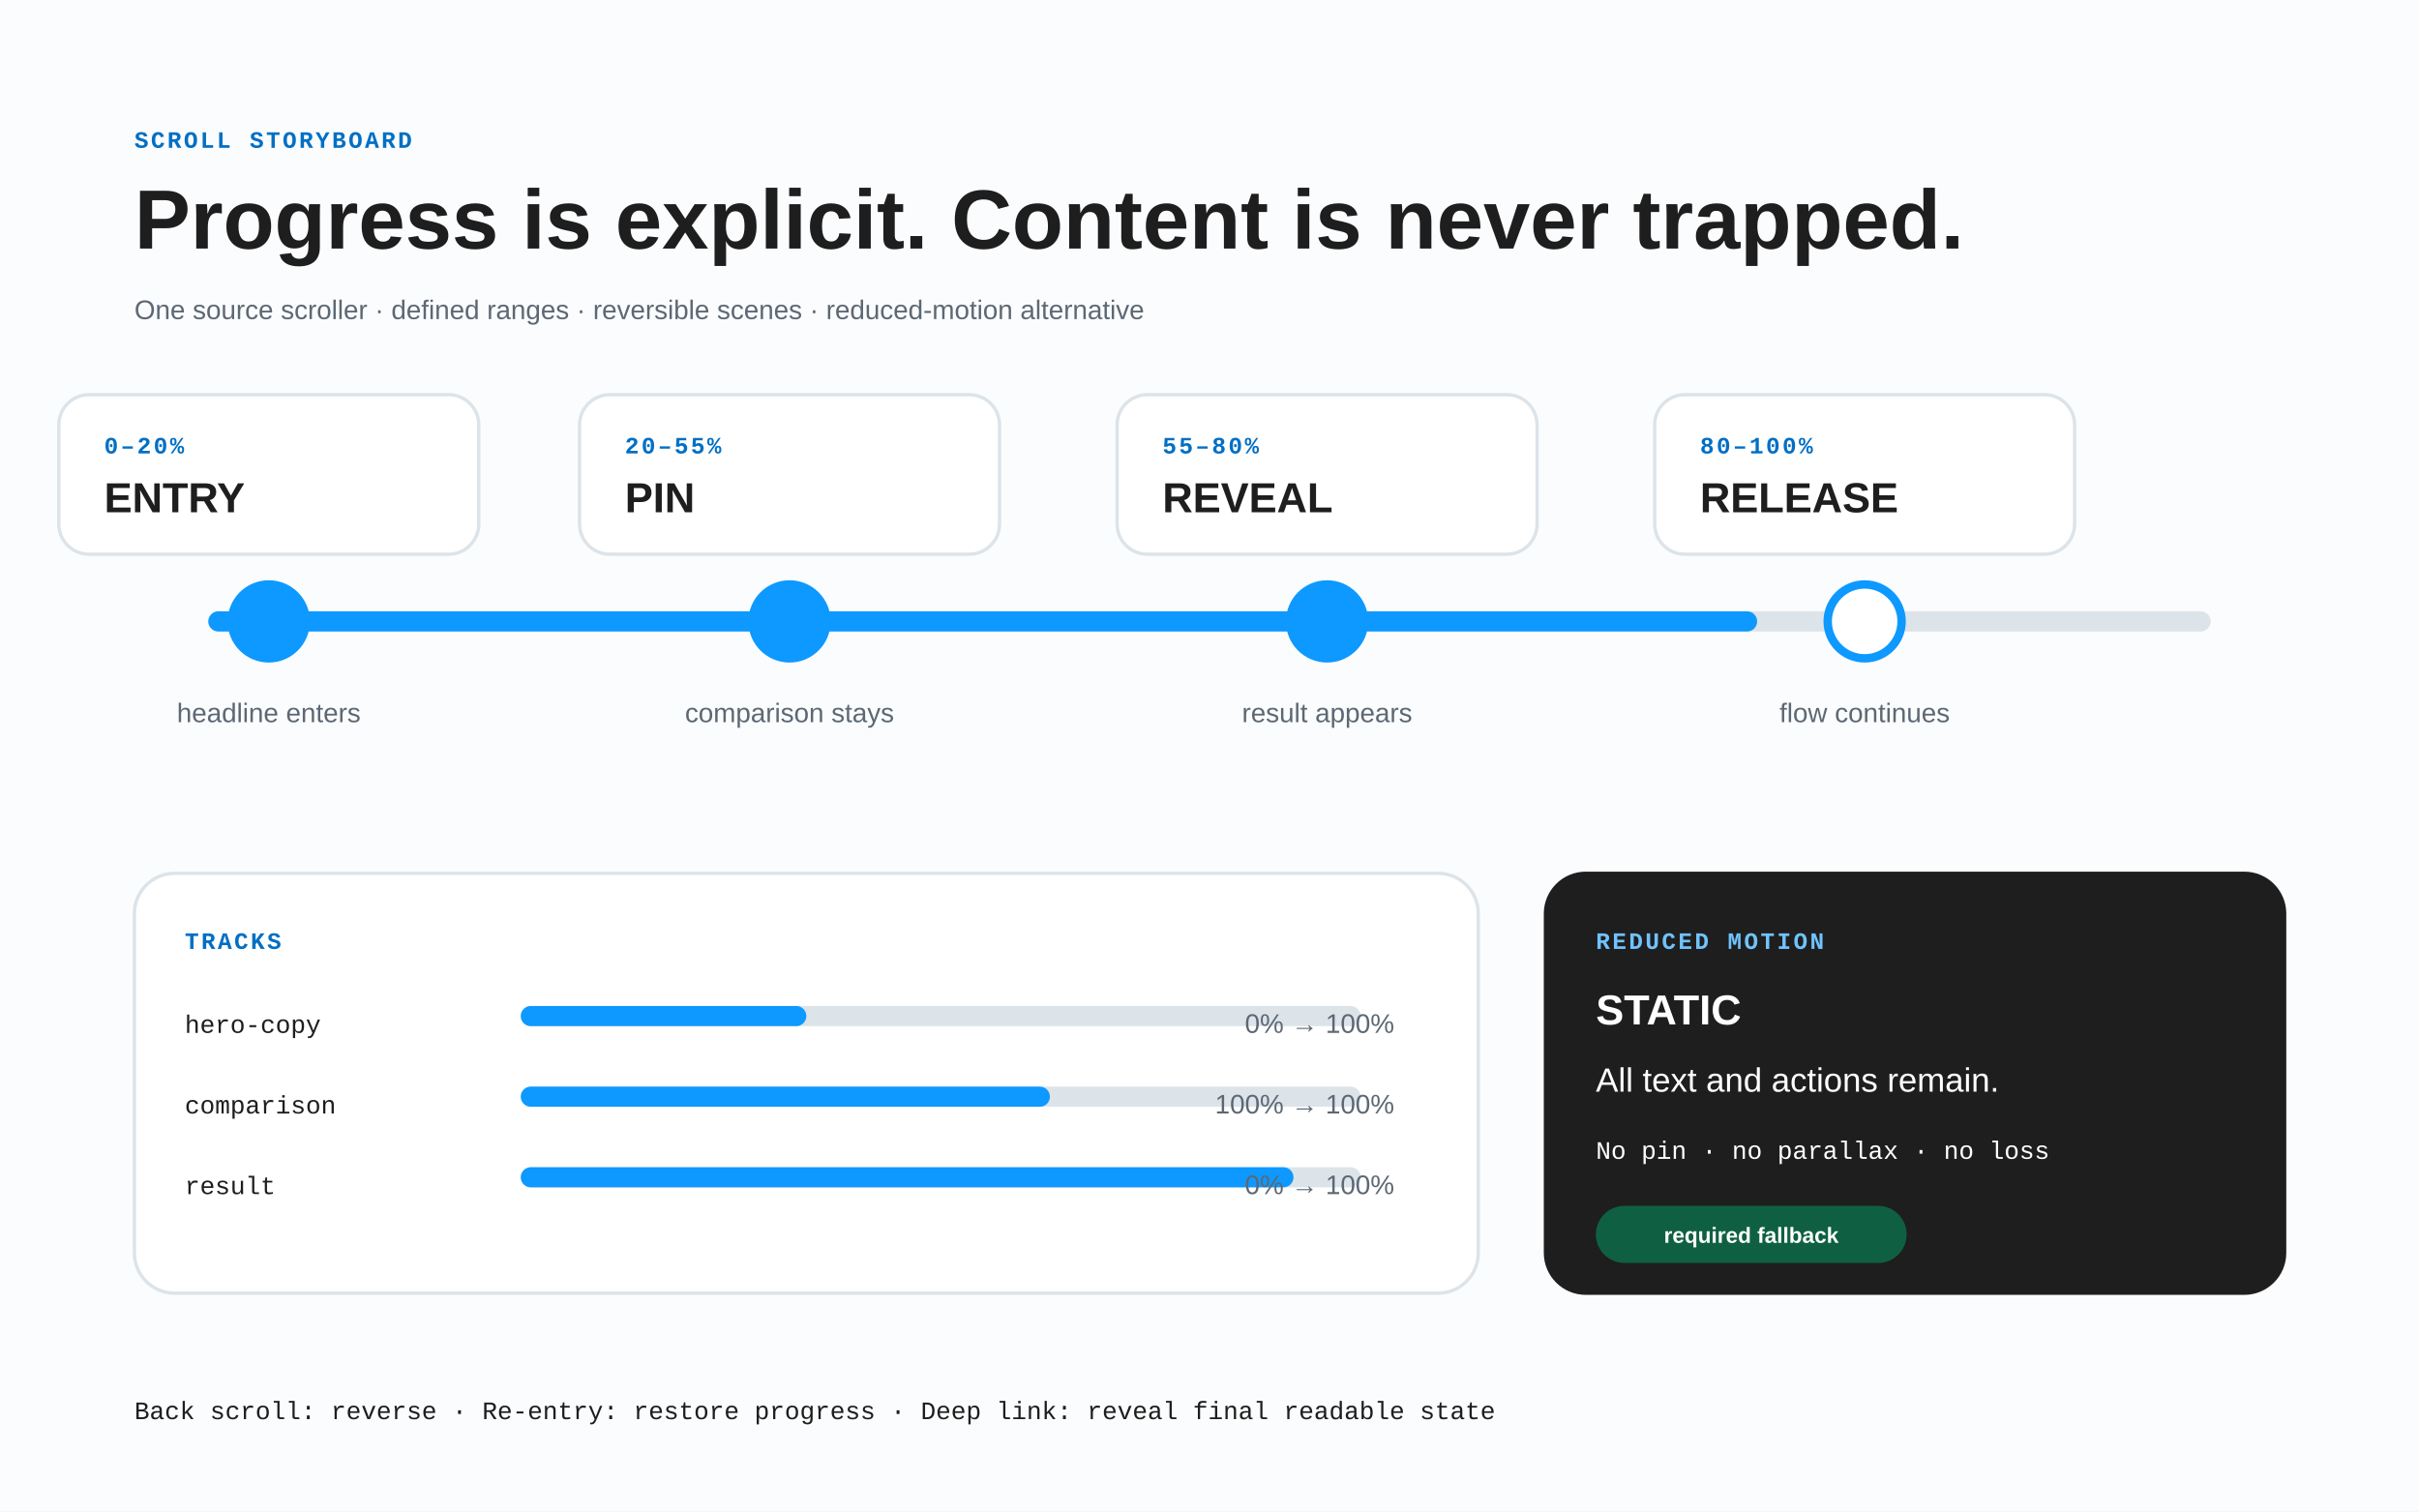
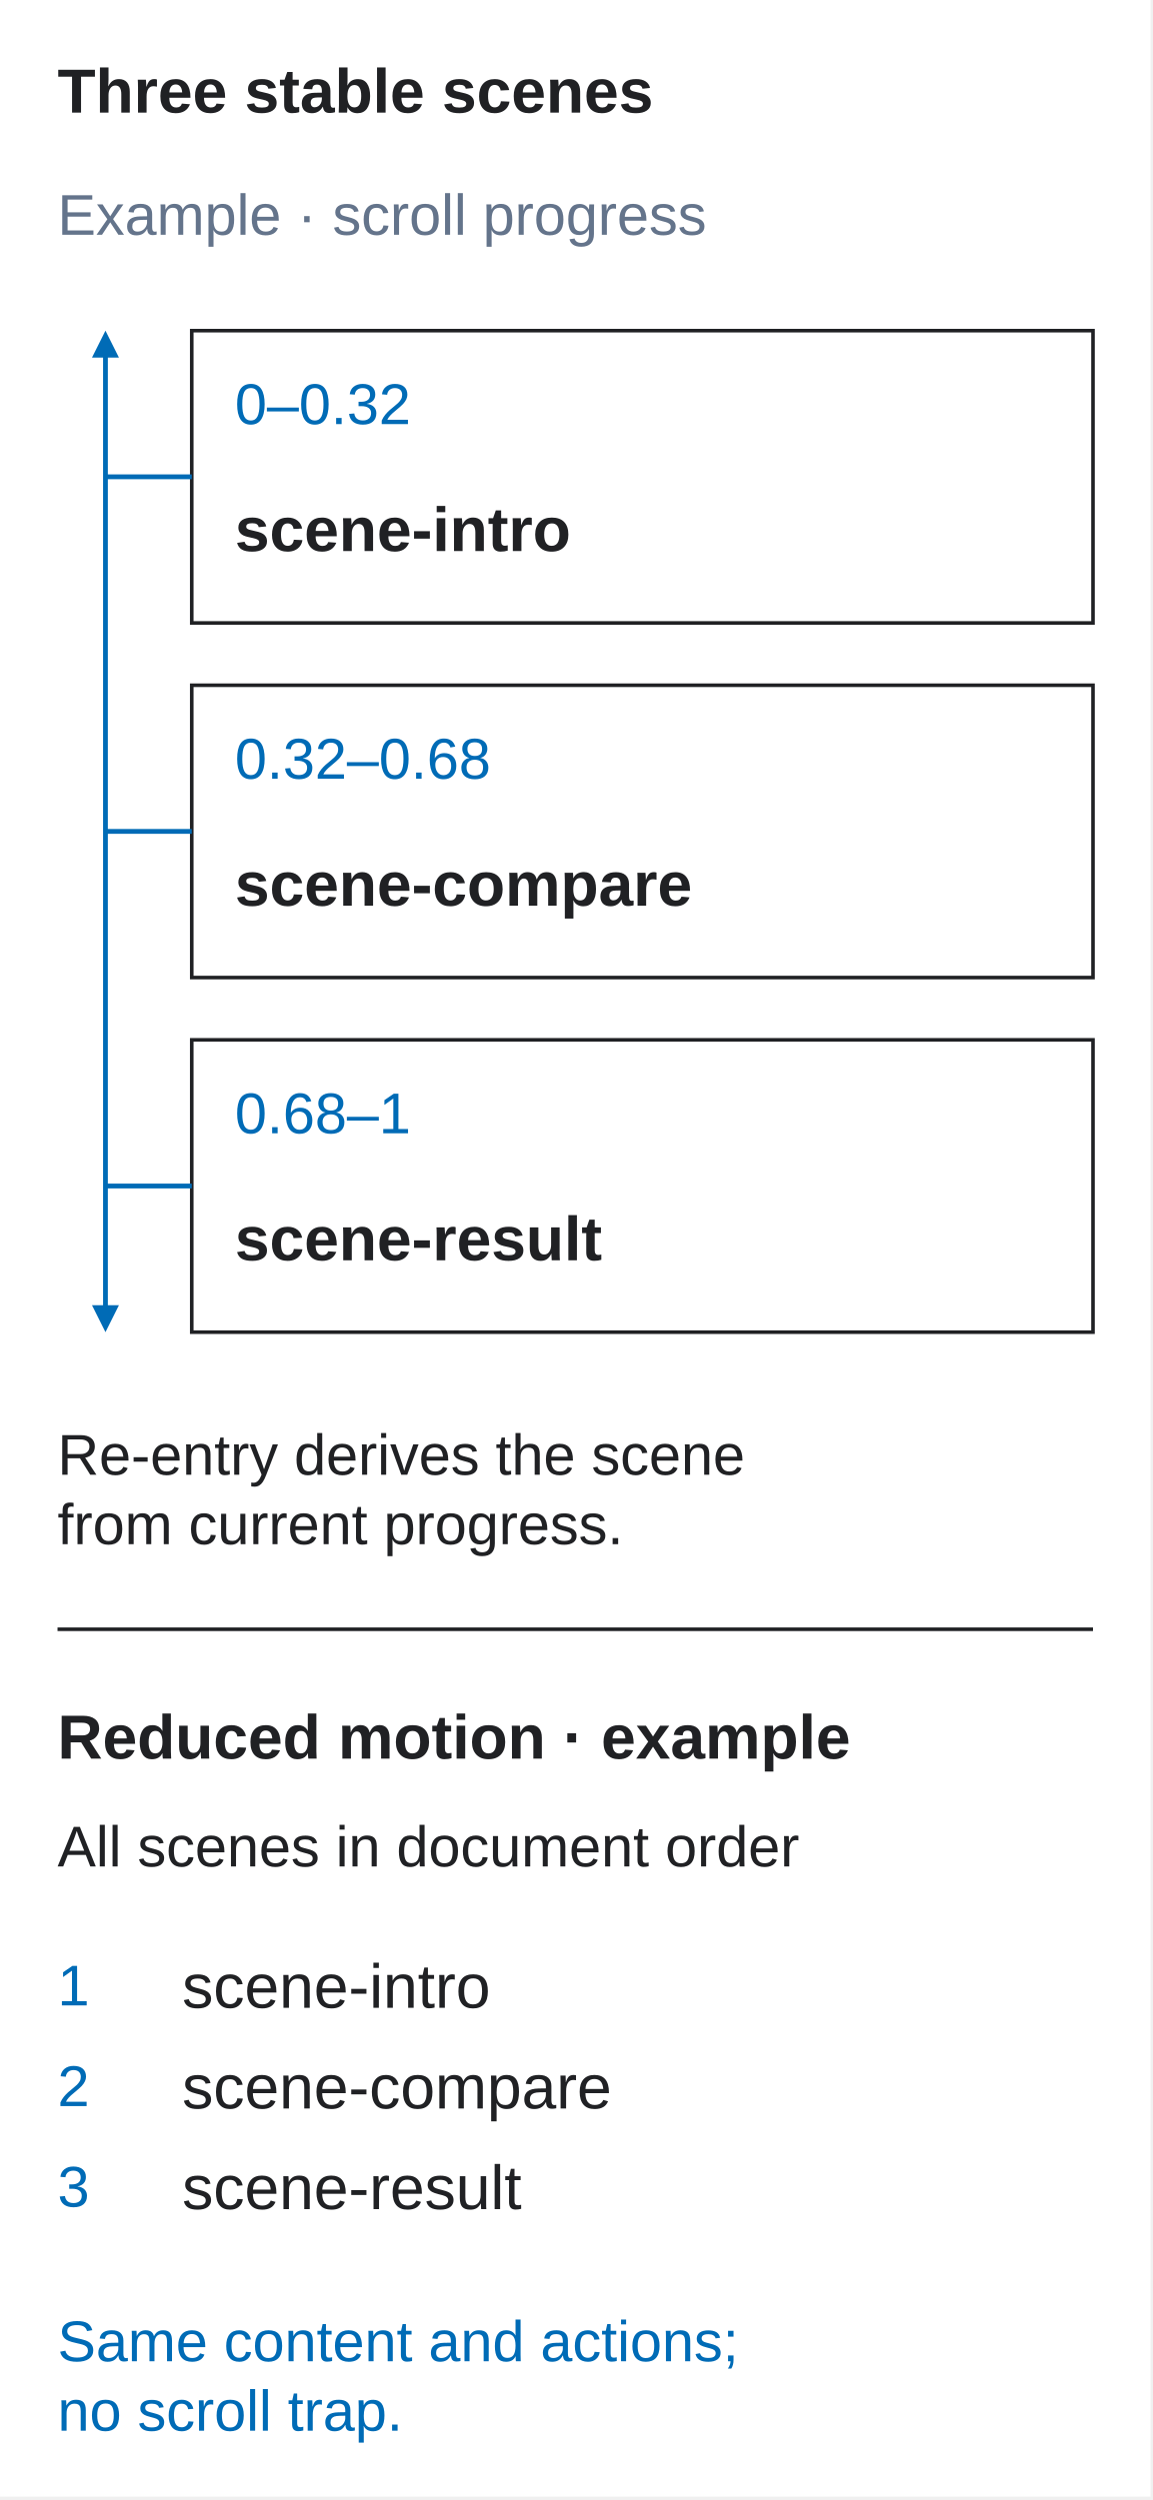
- <svg xmlns="http://www.w3.org/2000/svg" viewBox="0 0 1440 900" role="img" aria-labelledby="title desc">
-   <style>text{font-family:Arial}
-     .display{font-family:Arial;font-size:50px;font-weight:700;fill:#1E1E1E}.h{font-family:Arial;font-size:25px;font-weight:700;fill:#1E1E1E}.b{font-family:Arial;font-size:20px;font-weight:500;fill:#1E1E1E}.s{font-family:Arial;font-size:16px;font-weight:500;fill:#5C6874}.mono{font-family:Courier New;font-size:15px;font-weight:500;fill:#1E1E1E}.label{font-family:Courier New;font-size:14px;font-weight:700;letter-spacing:1.4px;fill:#006FC4}.label-on-dark{font-family:Courier New;font-size:14px;font-weight:700;letter-spacing:1.4px;fill:#70C3FF}.white{fill:#FFFFFF}.whiteh{font-family:Arial;font-size:25px;font-weight:700;fill:#FFFFFF}.whiteb{font-family:Arial;font-size:20px;font-weight:500;fill:#FFFFFF}.whitemono{font-family:Courier New;font-size:15px;font-weight:500;fill:#FFFFFF}.line{stroke:#DCE4E9;stroke-width:2;fill:none}.blue-line{stroke:#0D99FF;stroke-width:4;fill:none;stroke-linecap:round;stroke-linejoin:round}
-   </style>
-   <rect width="100%" height="100%" fill="#FBFCFD" />
-   <text x="80" y="88" class="label" text-anchor="start">SCROLL STORYBOARD</text>
-   <text x="80" y="148" class="display" text-anchor="start">Progress is explicit. Content is never trapped.</text>
-   <text x="80" y="190" class="s" text-anchor="start">One source scroller · defined ranges · reversible scenes · reduced-motion alternative</text>
-   <path d="M130 370H1310" stroke="#DCE4E9" stroke-width="12" stroke-linecap="round" />
-   <path d="M130 370H1040" stroke="#0D99FF" stroke-width="12" stroke-linecap="round" />
-   <circle cx="160" cy="370" r="22" fill="#0D99FF" stroke="#0D99FF" stroke-width="5" />
-   <rect x="35" y="235" width="250" height="95" rx="18" fill="#FFFFFF" stroke="#DCE4E9" stroke-width="2" />
-   <text x="62" y="270" class="label" text-anchor="start">0–20%</text>
-   <text x="62" y="305" class="h" text-anchor="start">ENTRY</text>
-   <text x="160" y="430" class="s" text-anchor="middle">headline enters</text>
-   <circle cx="470" cy="370" r="22" fill="#0D99FF" stroke="#0D99FF" stroke-width="5" />
-   <rect x="345" y="235" width="250" height="95" rx="18" fill="#FFFFFF" stroke="#DCE4E9" stroke-width="2" />
-   <text x="372" y="270" class="label" text-anchor="start">20–55%</text>
-   <text x="372" y="305" class="h" text-anchor="start">PIN</text>
-   <text x="470" y="430" class="s" text-anchor="middle">comparison stays</text>
-   <circle cx="790" cy="370" r="22" fill="#0D99FF" stroke="#0D99FF" stroke-width="5" />
-   <rect x="665" y="235" width="250" height="95" rx="18" fill="#FFFFFF" stroke="#DCE4E9" stroke-width="2" />
-   <text x="692" y="270" class="label" text-anchor="start">55–80%</text>
-   <text x="692" y="305" class="h" text-anchor="start">REVEAL</text>
-   <text x="790" y="430" class="s" text-anchor="middle">result appears</text>
-   <circle cx="1110" cy="370" r="22" fill="#FFFFFF" stroke="#0D99FF" stroke-width="5" />
-   <rect x="985" y="235" width="250" height="95" rx="18" fill="#FFFFFF" stroke="#DCE4E9" stroke-width="2" />
-   <text x="1012" y="270" class="label" text-anchor="start">80–100%</text>
-   <text x="1012" y="305" class="h" text-anchor="start">RELEASE</text>
-   <text x="1110" y="430" class="s" text-anchor="middle">flow continues</text>
-   <rect x="80" y="520" width="800" height="250" rx="24" fill="#FFFFFF" stroke="#DCE4E9" stroke-width="2" />
-   <text x="110" y="565" class="label" text-anchor="start">TRACKS</text>
-   <text x="110" y="615" class="mono" text-anchor="start">hero-copy</text>
-   <rect x="310" y="599" width="500" height="12" rx="6" fill="#DCE4E9" />
-   <rect x="310" y="599" width="170" height="12" rx="6" fill="#0D99FF" />
-   <text x="830" y="615" class="s" text-anchor="end">0% → 100%</text>
-   <text x="110" y="663" class="mono" text-anchor="start">comparison</text>
-   <rect x="310" y="647" width="500" height="12" rx="6" fill="#DCE4E9" />
-   <rect x="310" y="647" width="315" height="12" rx="6" fill="#0D99FF" />
-   <text x="830" y="663" class="s" text-anchor="end">100% → 100%</text>
-   <text x="110" y="711" class="mono" text-anchor="start">result</text>
-   <rect x="310" y="695" width="500" height="12" rx="6" fill="#DCE4E9" />
-   <rect x="310" y="695" width="460" height="12" rx="6" fill="#0D99FF" />
-   <text x="830" y="711" class="s" text-anchor="end">0% → 100%</text>
-   <rect x="920" y="520" width="440" height="250" rx="24" fill="#1E1E1E" stroke="#1E1E1E" stroke-width="2" />
-   <text x="950" y="565" class="label-on-dark" text-anchor="start">REDUCED MOTION</text>
-   <text x="950" y="610" class="whiteh" text-anchor="start">STATIC</text>
-   <text x="950" y="650" class="whiteb" text-anchor="start">All text and actions remain.</text>
-   <text x="950" y="690" class="whitemono" text-anchor="start">No pin · no parallax · no loss</text>
-   <rect x="950" y="718" width="185" height="34" rx="17" fill="#0F6043" />
-   <text x="1042.5" y="740" text-anchor="middle" style="font-family:Arial;font-size:13px;font-weight:700;fill:#FFFFFF">required fallback</text>
-   <text x="80" y="845" class="mono" text-anchor="start">Back scroll: reverse · Re-entry: restore progress · Deep link: reveal final readable state</text>
+ <svg xmlns="http://www.w3.org/2000/svg" style="background: transparent; background-color: transparent; color-scheme: light dark;" version="1.1" width="481px" height="1043px" viewBox="0 0 481 1043" content="&lt;mxfile host=&quot;Electron&quot;&gt;&#10;  &lt;diagram name=&quot;motion-scroll-storyboard-en&quot; id=&quot;0&quot;&gt;&#10;    &lt;mxGraphModel grid=&quot;0&quot; gridSize=&quot;10&quot; guides=&quot;1&quot; tooltips=&quot;1&quot; connect=&quot;1&quot; arrows=&quot;1&quot; fold=&quot;0&quot; page=&quot;0&quot; pageScale=&quot;1&quot; pageWidth=&quot;480&quot; pageHeight=&quot;1042&quot; math=&quot;0&quot; shadow=&quot;0&quot;&gt;&#10;      &lt;root&gt;&#10;        &lt;mxCell id=&quot;0&quot; /&gt;&#10;        &lt;mxCell id=&quot;1&quot; parent=&quot;0&quot; /&gt;&#10;        &lt;mxCell id=&quot;2&quot; parent=&quot;1&quot; style=&quot;rounded=0;arcSize=5;fillColor=#FFFFFF;strokeColor=none;strokeWidth=1.5;dashed=0;&quot; value=&quot;&quot; vertex=&quot;1&quot;&gt;&#10;          &lt;mxGeometry height=&quot;1042&quot; width=&quot;480&quot; as=&quot;geometry&quot; /&gt;&#10;        &lt;/mxCell&gt;&#10;        &lt;mxCell id=&quot;3&quot; parent=&quot;1&quot; style=&quot;shape=text;whiteSpace=nowrap;html=0;fillColor=none;strokeColor=none;fontFamily=Arial;fontSize=26;fontColor=#202124;fontStyle=1;align=left;verticalAlign=middle;spacing=0;overflow=visible;&quot; value=&quot;Three stable scenes&quot; vertex=&quot;1&quot;&gt;&#10;          &lt;mxGeometry height=&quot;38&quot; width=&quot;432&quot; x=&quot;24&quot; y=&quot;16&quot; as=&quot;geometry&quot; /&gt;&#10;        &lt;/mxCell&gt;&#10;        &lt;mxCell id=&quot;4&quot; parent=&quot;1&quot; style=&quot;shape=text;whiteSpace=nowrap;html=0;fillColor=none;strokeColor=none;fontFamily=Arial;fontSize=24;fontColor=#64748B;fontStyle=0;align=left;verticalAlign=middle;spacing=0;overflow=visible;&quot; value=&quot;Example · scroll progress&quot; vertex=&quot;1&quot;&gt;&#10;          &lt;mxGeometry height=&quot;34&quot; width=&quot;432&quot; x=&quot;24&quot; y=&quot;70&quot; as=&quot;geometry&quot; /&gt;&#10;        &lt;/mxCell&gt;&#10;        &lt;mxCell id=&quot;5&quot; edge=&quot;1&quot; parent=&quot;1&quot; style=&quot;endArrow=block;startArrow=block;strokeColor=#006BB6;strokeWidth=2;dashed=0;rounded=0;&quot; value=&quot;&quot;&gt;&#10;          &lt;mxGeometry relative=&quot;1&quot; as=&quot;geometry&quot;&gt;&#10;            &lt;mxPoint x=&quot;44&quot; y=&quot;138&quot; as=&quot;sourcePoint&quot; /&gt;&#10;            &lt;mxPoint x=&quot;44&quot; y=&quot;556&quot; as=&quot;targetPoint&quot; /&gt;&#10;          &lt;/mxGeometry&gt;&#10;        &lt;/mxCell&gt;&#10;        &lt;mxCell id=&quot;6&quot; parent=&quot;1&quot; style=&quot;rounded=0;arcSize=5;fillColor=#FFFFFF;strokeColor=#202124;strokeWidth=1.5;dashed=0;&quot; value=&quot;&quot; vertex=&quot;1&quot;&gt;&#10;          &lt;mxGeometry height=&quot;122&quot; width=&quot;376&quot; x=&quot;80&quot; y=&quot;138&quot; as=&quot;geometry&quot; /&gt;&#10;        &lt;/mxCell&gt;&#10;        &lt;mxCell id=&quot;7&quot; parent=&quot;6&quot; style=&quot;shape=text;whiteSpace=nowrap;html=0;fillColor=none;strokeColor=none;fontFamily=Arial;fontSize=24;fontColor=#006BB6;fontStyle=0;align=left;verticalAlign=middle;spacing=0;overflow=visible;&quot; value=&quot;0–0.32&quot; vertex=&quot;1&quot;&gt;&#10;          &lt;mxGeometry height=&quot;32&quot; width=&quot;340&quot; x=&quot;18&quot; y=&quot;12&quot; as=&quot;geometry&quot; /&gt;&#10;        &lt;/mxCell&gt;&#10;        &lt;mxCell id=&quot;8&quot; parent=&quot;6&quot; style=&quot;shape=text;whiteSpace=nowrap;html=0;fillColor=none;strokeColor=none;fontFamily=Arial;fontSize=26;fontColor=#202124;fontStyle=1;align=left;verticalAlign=middle;spacing=0;overflow=visible;&quot; value=&quot;scene-intro&quot; vertex=&quot;1&quot;&gt;&#10;          &lt;mxGeometry height=&quot;36&quot; width=&quot;340&quot; x=&quot;18&quot; y=&quot;62&quot; as=&quot;geometry&quot; /&gt;&#10;        &lt;/mxCell&gt;&#10;        &lt;mxCell id=&quot;9&quot; edge=&quot;1&quot; parent=&quot;1&quot; style=&quot;endArrow=none;startArrow=none;strokeColor=#006BB6;strokeWidth=2;dashed=0;rounded=0;&quot; value=&quot;&quot;&gt;&#10;          &lt;mxGeometry relative=&quot;1&quot; as=&quot;geometry&quot;&gt;&#10;            &lt;mxPoint x=&quot;44&quot; y=&quot;199&quot; as=&quot;sourcePoint&quot; /&gt;&#10;            &lt;mxPoint x=&quot;80&quot; y=&quot;199&quot; as=&quot;targetPoint&quot; /&gt;&#10;          &lt;/mxGeometry&gt;&#10;        &lt;/mxCell&gt;&#10;        &lt;mxCell id=&quot;10&quot; parent=&quot;1&quot; style=&quot;rounded=0;arcSize=5;fillColor=#FFFFFF;strokeColor=#202124;strokeWidth=1.5;dashed=0;&quot; value=&quot;&quot; vertex=&quot;1&quot;&gt;&#10;          &lt;mxGeometry height=&quot;122&quot; width=&quot;376&quot; x=&quot;80&quot; y=&quot;286&quot; as=&quot;geometry&quot; /&gt;&#10;        &lt;/mxCell&gt;&#10;        &lt;mxCell id=&quot;11&quot; parent=&quot;10&quot; style=&quot;shape=text;whiteSpace=nowrap;html=0;fillColor=none;strokeColor=none;fontFamily=Arial;fontSize=24;fontColor=#006BB6;fontStyle=0;align=left;verticalAlign=middle;spacing=0;overflow=visible;&quot; value=&quot;0.32–0.68&quot; vertex=&quot;1&quot;&gt;&#10;          &lt;mxGeometry height=&quot;32&quot; width=&quot;340&quot; x=&quot;18&quot; y=&quot;12&quot; as=&quot;geometry&quot; /&gt;&#10;        &lt;/mxCell&gt;&#10;        &lt;mxCell id=&quot;12&quot; parent=&quot;10&quot; style=&quot;shape=text;whiteSpace=nowrap;html=0;fillColor=none;strokeColor=none;fontFamily=Arial;fontSize=26;fontColor=#202124;fontStyle=1;align=left;verticalAlign=middle;spacing=0;overflow=visible;&quot; value=&quot;scene-compare&quot; vertex=&quot;1&quot;&gt;&#10;          &lt;mxGeometry height=&quot;36&quot; width=&quot;340&quot; x=&quot;18&quot; y=&quot;62&quot; as=&quot;geometry&quot; /&gt;&#10;        &lt;/mxCell&gt;&#10;        &lt;mxCell id=&quot;13&quot; edge=&quot;1&quot; parent=&quot;1&quot; style=&quot;endArrow=none;startArrow=none;strokeColor=#006BB6;strokeWidth=2;dashed=0;rounded=0;&quot; value=&quot;&quot;&gt;&#10;          &lt;mxGeometry relative=&quot;1&quot; as=&quot;geometry&quot;&gt;&#10;            &lt;mxPoint x=&quot;44&quot; y=&quot;347&quot; as=&quot;sourcePoint&quot; /&gt;&#10;            &lt;mxPoint x=&quot;80&quot; y=&quot;347&quot; as=&quot;targetPoint&quot; /&gt;&#10;          &lt;/mxGeometry&gt;&#10;        &lt;/mxCell&gt;&#10;        &lt;mxCell id=&quot;14&quot; parent=&quot;1&quot; style=&quot;rounded=0;arcSize=5;fillColor=#FFFFFF;strokeColor=#202124;strokeWidth=1.5;dashed=0;&quot; value=&quot;&quot; vertex=&quot;1&quot;&gt;&#10;          &lt;mxGeometry height=&quot;122&quot; width=&quot;376&quot; x=&quot;80&quot; y=&quot;434&quot; as=&quot;geometry&quot; /&gt;&#10;        &lt;/mxCell&gt;&#10;        &lt;mxCell id=&quot;15&quot; parent=&quot;14&quot; style=&quot;shape=text;whiteSpace=nowrap;html=0;fillColor=none;strokeColor=none;fontFamily=Arial;fontSize=24;fontColor=#006BB6;fontStyle=0;align=left;verticalAlign=middle;spacing=0;overflow=visible;&quot; value=&quot;0.68–1&quot; vertex=&quot;1&quot;&gt;&#10;          &lt;mxGeometry height=&quot;32&quot; width=&quot;340&quot; x=&quot;18&quot; y=&quot;12&quot; as=&quot;geometry&quot; /&gt;&#10;        &lt;/mxCell&gt;&#10;        &lt;mxCell id=&quot;16&quot; parent=&quot;14&quot; style=&quot;shape=text;whiteSpace=nowrap;html=0;fillColor=none;strokeColor=none;fontFamily=Arial;fontSize=26;fontColor=#202124;fontStyle=1;align=left;verticalAlign=middle;spacing=0;overflow=visible;&quot; value=&quot;scene-result&quot; vertex=&quot;1&quot;&gt;&#10;          &lt;mxGeometry height=&quot;36&quot; width=&quot;340&quot; x=&quot;18&quot; y=&quot;62&quot; as=&quot;geometry&quot; /&gt;&#10;        &lt;/mxCell&gt;&#10;        &lt;mxCell id=&quot;17&quot; edge=&quot;1&quot; parent=&quot;1&quot; style=&quot;endArrow=none;startArrow=none;strokeColor=#006BB6;strokeWidth=2;dashed=0;rounded=0;&quot; value=&quot;&quot;&gt;&#10;          &lt;mxGeometry relative=&quot;1&quot; as=&quot;geometry&quot;&gt;&#10;            &lt;mxPoint x=&quot;44&quot; y=&quot;495&quot; as=&quot;sourcePoint&quot; /&gt;&#10;            &lt;mxPoint x=&quot;80&quot; y=&quot;495&quot; as=&quot;targetPoint&quot; /&gt;&#10;          &lt;/mxGeometry&gt;&#10;        &lt;/mxCell&gt;&#10;        &lt;mxCell id=&quot;18&quot; parent=&quot;1&quot; style=&quot;shape=text;whiteSpace=nowrap;html=0;fillColor=none;strokeColor=none;fontFamily=Arial;fontSize=24;fontColor=#202124;fontStyle=0;align=left;verticalAlign=middle;spacing=0;overflow=visible;&quot; value=&quot;Re-entry derives the scene&amp;#xa;from current progress.&quot; vertex=&quot;1&quot;&gt;&#10;          &lt;mxGeometry height=&quot;70&quot; width=&quot;432&quot; x=&quot;24&quot; y=&quot;584&quot; as=&quot;geometry&quot; /&gt;&#10;        &lt;/mxCell&gt;&#10;        &lt;mxCell id=&quot;19&quot; edge=&quot;1&quot; parent=&quot;1&quot; style=&quot;endArrow=none;startArrow=none;strokeColor=#202124;strokeWidth=1.5;dashed=0;rounded=0;&quot; value=&quot;&quot;&gt;&#10;          &lt;mxGeometry relative=&quot;1&quot; as=&quot;geometry&quot;&gt;&#10;            &lt;mxPoint x=&quot;24&quot; y=&quot;680&quot; as=&quot;sourcePoint&quot; /&gt;&#10;            &lt;mxPoint x=&quot;456&quot; y=&quot;680&quot; as=&quot;targetPoint&quot; /&gt;&#10;          &lt;/mxGeometry&gt;&#10;        &lt;/mxCell&gt;&#10;        &lt;mxCell id=&quot;20&quot; parent=&quot;1&quot; style=&quot;shape=text;whiteSpace=nowrap;html=0;fillColor=none;strokeColor=none;fontFamily=Arial;fontSize=26;fontColor=#202124;fontStyle=1;align=left;verticalAlign=middle;spacing=0;overflow=visible;&quot; value=&quot;Reduced motion · example&quot; vertex=&quot;1&quot;&gt;&#10;          &lt;mxGeometry height=&quot;36&quot; width=&quot;432&quot; x=&quot;24&quot; y=&quot;704&quot; as=&quot;geometry&quot; /&gt;&#10;        &lt;/mxCell&gt;&#10;        &lt;mxCell id=&quot;21&quot; parent=&quot;1&quot; style=&quot;shape=text;whiteSpace=nowrap;html=0;fillColor=none;strokeColor=none;fontFamily=Arial;fontSize=24;fontColor=#202124;fontStyle=0;align=left;verticalAlign=middle;spacing=0;overflow=visible;&quot; value=&quot;All scenes in document order&quot; vertex=&quot;1&quot;&gt;&#10;          &lt;mxGeometry height=&quot;32&quot; width=&quot;432&quot; x=&quot;24&quot; y=&quot;752&quot; as=&quot;geometry&quot; /&gt;&#10;        &lt;/mxCell&gt;&#10;        &lt;mxCell id=&quot;22&quot; parent=&quot;1&quot; style=&quot;shape=text;whiteSpace=nowrap;html=0;fillColor=none;strokeColor=none;fontFamily=Arial;fontSize=24;fontColor=#006BB6;fontStyle=0;align=left;verticalAlign=middle;spacing=0;overflow=visible;&quot; value=&quot;1&quot; vertex=&quot;1&quot;&gt;&#10;          &lt;mxGeometry height=&quot;32&quot; width=&quot;34&quot; x=&quot;24&quot; y=&quot;810&quot; as=&quot;geometry&quot; /&gt;&#10;        &lt;/mxCell&gt;&#10;        &lt;mxCell id=&quot;23&quot; parent=&quot;1&quot; style=&quot;shape=text;whiteSpace=nowrap;html=0;fillColor=none;strokeColor=none;fontFamily=Arial;fontSize=26;fontColor=#202124;fontStyle=0;align=left;verticalAlign=middle;spacing=0;overflow=visible;&quot; value=&quot;scene-intro&quot; vertex=&quot;1&quot;&gt;&#10;          &lt;mxGeometry height=&quot;32&quot; width=&quot;380&quot; x=&quot;76&quot; y=&quot;810&quot; as=&quot;geometry&quot; /&gt;&#10;        &lt;/mxCell&gt;&#10;        &lt;mxCell id=&quot;24&quot; parent=&quot;1&quot; style=&quot;shape=text;whiteSpace=nowrap;html=0;fillColor=none;strokeColor=none;fontFamily=Arial;fontSize=24;fontColor=#006BB6;fontStyle=0;align=left;verticalAlign=middle;spacing=0;overflow=visible;&quot; value=&quot;2&quot; vertex=&quot;1&quot;&gt;&#10;          &lt;mxGeometry height=&quot;32&quot; width=&quot;34&quot; x=&quot;24&quot; y=&quot;852&quot; as=&quot;geometry&quot; /&gt;&#10;        &lt;/mxCell&gt;&#10;        &lt;mxCell id=&quot;25&quot; parent=&quot;1&quot; style=&quot;shape=text;whiteSpace=nowrap;html=0;fillColor=none;strokeColor=none;fontFamily=Arial;fontSize=26;fontColor=#202124;fontStyle=0;align=left;verticalAlign=middle;spacing=0;overflow=visible;&quot; value=&quot;scene-compare&quot; vertex=&quot;1&quot;&gt;&#10;          &lt;mxGeometry height=&quot;32&quot; width=&quot;380&quot; x=&quot;76&quot; y=&quot;852&quot; as=&quot;geometry&quot; /&gt;&#10;        &lt;/mxCell&gt;&#10;        &lt;mxCell id=&quot;26&quot; parent=&quot;1&quot; style=&quot;shape=text;whiteSpace=nowrap;html=0;fillColor=none;strokeColor=none;fontFamily=Arial;fontSize=24;fontColor=#006BB6;fontStyle=0;align=left;verticalAlign=middle;spacing=0;overflow=visible;&quot; value=&quot;3&quot; vertex=&quot;1&quot;&gt;&#10;          &lt;mxGeometry height=&quot;32&quot; width=&quot;34&quot; x=&quot;24&quot; y=&quot;894&quot; as=&quot;geometry&quot; /&gt;&#10;        &lt;/mxCell&gt;&#10;        &lt;mxCell id=&quot;27&quot; parent=&quot;1&quot; style=&quot;shape=text;whiteSpace=nowrap;html=0;fillColor=none;strokeColor=none;fontFamily=Arial;fontSize=26;fontColor=#202124;fontStyle=0;align=left;verticalAlign=middle;spacing=0;overflow=visible;&quot; value=&quot;scene-result&quot; vertex=&quot;1&quot;&gt;&#10;          &lt;mxGeometry height=&quot;32&quot; width=&quot;380&quot; x=&quot;76&quot; y=&quot;894&quot; as=&quot;geometry&quot; /&gt;&#10;        &lt;/mxCell&gt;&#10;        &lt;mxCell id=&quot;28&quot; parent=&quot;1&quot; style=&quot;shape=text;whiteSpace=nowrap;html=0;fillColor=none;strokeColor=none;fontFamily=Arial;fontSize=24;fontColor=#006BB6;fontStyle=0;align=left;verticalAlign=middle;spacing=0;overflow=visible;&quot; value=&quot;Same content and actions;&amp;#xa;no scroll trap.&quot; vertex=&quot;1&quot;&gt;&#10;          &lt;mxGeometry height=&quot;70&quot; width=&quot;432&quot; x=&quot;24&quot; y=&quot;954&quot; as=&quot;geometry&quot; /&gt;&#10;        &lt;/mxCell&gt;&#10;      &lt;/root&gt;&#10;    &lt;/mxGraphModel&gt;&#10;  &lt;/diagram&gt;&#10;&lt;/mxfile&gt;&#10;">
+   <defs />
+   <g>
+     <g data-cell-id="0">
+       <g data-cell-id="1">
+         <g data-cell-id="2">
+           <g>
+             <rect x="0" y="0" width="480" height="1042" fill="#ffffff" stroke="none" pointer-events="all" style="fill: light-dark(rgb(255, 255, 255), rgb(18, 18, 18));" />
+           </g>
+         </g>
+         <g data-cell-id="3">
+           <g>
+             <rect x="24" y="16" width="432" height="38" fill="none" stroke="none" pointer-events="all" />
+           </g>
+           <g>
+             <g fill="#202124" font-family="Arial" font-weight="bold" text-anchor="start" font-size="26px" style="fill: light-dark(rgb(32, 33, 36), rgb(208, 209, 212));">
+               <text x="24" y="47">Three stable scenes</text>
+             </g>
+           </g>
+         </g>
+         <g data-cell-id="4">
+           <g>
+             <rect x="24" y="70" width="432" height="34" fill="none" stroke="none" pointer-events="all" />
+           </g>
+           <g>
+             <g fill="#64748B" font-family="Arial" text-anchor="start" font-size="24px" style="fill: light-dark(rgb(100, 116, 139), rgb(126, 140, 159));">
+               <text x="24" y="98">Example · scroll progress</text>
+             </g>
+           </g>
+         </g>
+         <g data-cell-id="5">
+           <g>
+             <path d="M 44 148.24 L 44 545.76" fill="none" stroke="#006bb6" stroke-width="2" stroke-miterlimit="10" pointer-events="stroke" style="stroke: light-dark(rgb(0, 107, 182), rgb(83, 175, 239));" />
+             <path d="M 44 140.24 L 48 148.24 L 40 148.24 Z" fill="#006bb6" stroke="#006bb6" stroke-width="2" stroke-miterlimit="10" pointer-events="all" style="fill: light-dark(rgb(0, 107, 182), rgb(83, 175, 239)); stroke: light-dark(rgb(0, 107, 182), rgb(83, 175, 239));" />
+             <path d="M 44 553.76 L 40 545.76 L 48 545.76 Z" fill="#006bb6" stroke="#006bb6" stroke-width="2" stroke-miterlimit="10" pointer-events="all" style="fill: light-dark(rgb(0, 107, 182), rgb(83, 175, 239)); stroke: light-dark(rgb(0, 107, 182), rgb(83, 175, 239));" />
+           </g>
+         </g>
+         <g data-cell-id="6">
+           <g>
+             <rect x="80" y="138" width="376" height="122" fill="#ffffff" stroke="#202124" stroke-width="1.5" pointer-events="all" style="fill: light-dark(rgb(255, 255, 255), rgb(18, 18, 18)); stroke: light-dark(rgb(32, 33, 36), rgb(208, 209, 212));" />
+           </g>
+           <g data-cell-id="7">
+             <g>
+               <rect x="98" y="150" width="340" height="32" fill="none" stroke="none" pointer-events="all" />
+             </g>
+             <g>
+               <g fill="#006BB6" font-family="Arial" text-anchor="start" font-size="24px" style="fill: light-dark(rgb(0, 107, 182), rgb(83, 175, 239));">
+                 <text x="98" y="177">0–0.32</text>
+               </g>
+             </g>
+           </g>
+           <g data-cell-id="8">
+             <g>
+               <rect x="98" y="200" width="340" height="36" fill="none" stroke="none" pointer-events="all" />
+             </g>
+             <g>
+               <g fill="#202124" font-family="Arial" font-weight="bold" text-anchor="start" font-size="26px" style="fill: light-dark(rgb(32, 33, 36), rgb(208, 209, 212));">
+                 <text x="98" y="230">scene-intro</text>
+               </g>
+             </g>
+           </g>
+         </g>
+         <g data-cell-id="9">
+           <g>
+             <path d="M 44 199 L 80 199" fill="none" stroke="#006bb6" stroke-width="2" stroke-miterlimit="10" pointer-events="stroke" style="stroke: light-dark(rgb(0, 107, 182), rgb(83, 175, 239));" />
+           </g>
+         </g>
+         <g data-cell-id="10">
+           <g>
+             <rect x="80" y="286" width="376" height="122" fill="#ffffff" stroke="#202124" stroke-width="1.5" pointer-events="all" style="fill: light-dark(rgb(255, 255, 255), rgb(18, 18, 18)); stroke: light-dark(rgb(32, 33, 36), rgb(208, 209, 212));" />
+           </g>
+           <g data-cell-id="11">
+             <g>
+               <rect x="98" y="298" width="340" height="32" fill="none" stroke="none" pointer-events="all" />
+             </g>
+             <g>
+               <g fill="#006BB6" font-family="Arial" text-anchor="start" font-size="24px" style="fill: light-dark(rgb(0, 107, 182), rgb(83, 175, 239));">
+                 <text x="98" y="325">0.32–0.68</text>
+               </g>
+             </g>
+           </g>
+           <g data-cell-id="12">
+             <g>
+               <rect x="98" y="348" width="340" height="36" fill="none" stroke="none" pointer-events="all" />
+             </g>
+             <g>
+               <g fill="#202124" font-family="Arial" font-weight="bold" text-anchor="start" font-size="26px" style="fill: light-dark(rgb(32, 33, 36), rgb(208, 209, 212));">
+                 <text x="98" y="378">scene-compare</text>
+               </g>
+             </g>
+           </g>
+         </g>
+         <g data-cell-id="13">
+           <g>
+             <path d="M 44 347 L 80 347" fill="none" stroke="#006bb6" stroke-width="2" stroke-miterlimit="10" pointer-events="stroke" style="stroke: light-dark(rgb(0, 107, 182), rgb(83, 175, 239));" />
+           </g>
+         </g>
+         <g data-cell-id="14">
+           <g>
+             <rect x="80" y="434" width="376" height="122" fill="#ffffff" stroke="#202124" stroke-width="1.5" pointer-events="all" style="fill: light-dark(rgb(255, 255, 255), rgb(18, 18, 18)); stroke: light-dark(rgb(32, 33, 36), rgb(208, 209, 212));" />
+           </g>
+           <g data-cell-id="15">
+             <g>
+               <rect x="98" y="446" width="340" height="32" fill="none" stroke="none" pointer-events="all" />
+             </g>
+             <g>
+               <g fill="#006BB6" font-family="Arial" text-anchor="start" font-size="24px" style="fill: light-dark(rgb(0, 107, 182), rgb(83, 175, 239));">
+                 <text x="98" y="473">0.68–1</text>
+               </g>
+             </g>
+           </g>
+           <g data-cell-id="16">
+             <g>
+               <rect x="98" y="496" width="340" height="36" fill="none" stroke="none" pointer-events="all" />
+             </g>
+             <g>
+               <g fill="#202124" font-family="Arial" font-weight="bold" text-anchor="start" font-size="26px" style="fill: light-dark(rgb(32, 33, 36), rgb(208, 209, 212));">
+                 <text x="98" y="526">scene-result</text>
+               </g>
+             </g>
+           </g>
+         </g>
+         <g data-cell-id="17">
+           <g>
+             <path d="M 44 495 L 80 495" fill="none" stroke="#006bb6" stroke-width="2" stroke-miterlimit="10" pointer-events="stroke" style="stroke: light-dark(rgb(0, 107, 182), rgb(83, 175, 239));" />
+           </g>
+         </g>
+         <g data-cell-id="18">
+           <g>
+             <rect x="24" y="584" width="432" height="70" fill="none" stroke="none" pointer-events="all" />
+           </g>
+           <g>
+             <g fill="#202124" font-family="Arial" text-anchor="start" font-size="24px" style="fill: light-dark(rgb(32, 33, 36), rgb(208, 209, 212));">
+               <text x="24" y="615.5">Re-entry derives the scene</text>
+               <text x="24" y="644.5">from current progress.</text>
+             </g>
+           </g>
+         </g>
+         <g data-cell-id="19">
+           <g>
+             <path d="M 24 680 L 456 680" fill="none" stroke="#202124" stroke-width="1.5" stroke-miterlimit="10" pointer-events="stroke" style="stroke: light-dark(rgb(32, 33, 36), rgb(208, 209, 212));" />
+           </g>
+         </g>
+         <g data-cell-id="20">
+           <g>
+             <rect x="24" y="704" width="432" height="36" fill="none" stroke="none" pointer-events="all" />
+           </g>
+           <g>
+             <g fill="#202124" font-family="Arial" font-weight="bold" text-anchor="start" font-size="26px" style="fill: light-dark(rgb(32, 33, 36), rgb(208, 209, 212));">
+               <text x="24" y="734">Reduced motion · example</text>
+             </g>
+           </g>
+         </g>
+         <g data-cell-id="21">
+           <g>
+             <rect x="24" y="752" width="432" height="32" fill="none" stroke="none" pointer-events="all" />
+           </g>
+           <g>
+             <g fill="#202124" font-family="Arial" text-anchor="start" font-size="24px" style="fill: light-dark(rgb(32, 33, 36), rgb(208, 209, 212));">
+               <text x="24" y="779">All scenes in document order</text>
+             </g>
+           </g>
+         </g>
+         <g data-cell-id="22">
+           <g>
+             <rect x="24" y="810" width="34" height="32" fill="none" stroke="none" pointer-events="all" />
+           </g>
+           <g>
+             <g fill="#006BB6" font-family="Arial" text-anchor="start" font-size="24px" style="fill: light-dark(rgb(0, 107, 182), rgb(83, 175, 239));">
+               <text x="24" y="837">1</text>
+             </g>
+           </g>
+         </g>
+         <g data-cell-id="23">
+           <g>
+             <rect x="76" y="810" width="380" height="32" fill="none" stroke="none" pointer-events="all" />
+           </g>
+           <g>
+             <g fill="#202124" font-family="Arial" text-anchor="start" font-size="26px" style="fill: light-dark(rgb(32, 33, 36), rgb(208, 209, 212));">
+               <text x="76" y="838">scene-intro</text>
+             </g>
+           </g>
+         </g>
+         <g data-cell-id="24">
+           <g>
+             <rect x="24" y="852" width="34" height="32" fill="none" stroke="none" pointer-events="all" />
+           </g>
+           <g>
+             <g fill="#006BB6" font-family="Arial" text-anchor="start" font-size="24px" style="fill: light-dark(rgb(0, 107, 182), rgb(83, 175, 239));">
+               <text x="24" y="879">2</text>
+             </g>
+           </g>
+         </g>
+         <g data-cell-id="25">
+           <g>
+             <rect x="76" y="852" width="380" height="32" fill="none" stroke="none" pointer-events="all" />
+           </g>
+           <g>
+             <g fill="#202124" font-family="Arial" text-anchor="start" font-size="26px" style="fill: light-dark(rgb(32, 33, 36), rgb(208, 209, 212));">
+               <text x="76" y="880">scene-compare</text>
+             </g>
+           </g>
+         </g>
+         <g data-cell-id="26">
+           <g>
+             <rect x="24" y="894" width="34" height="32" fill="none" stroke="none" pointer-events="all" />
+           </g>
+           <g>
+             <g fill="#006BB6" font-family="Arial" text-anchor="start" font-size="24px" style="fill: light-dark(rgb(0, 107, 182), rgb(83, 175, 239));">
+               <text x="24" y="921">3</text>
+             </g>
+           </g>
+         </g>
+         <g data-cell-id="27">
+           <g>
+             <rect x="76" y="894" width="380" height="32" fill="none" stroke="none" pointer-events="all" />
+           </g>
+           <g>
+             <g fill="#202124" font-family="Arial" text-anchor="start" font-size="26px" style="fill: light-dark(rgb(32, 33, 36), rgb(208, 209, 212));">
+               <text x="76" y="922">scene-result</text>
+             </g>
+           </g>
+         </g>
+         <g data-cell-id="28">
+           <g>
+             <rect x="24" y="954" width="432" height="70" fill="none" stroke="none" pointer-events="all" />
+           </g>
+           <g>
+             <g fill="#006BB6" font-family="Arial" text-anchor="start" font-size="24px" style="fill: light-dark(rgb(0, 107, 182), rgb(83, 175, 239));">
+               <text x="24" y="985.5">Same content and actions;</text>
+               <text x="24" y="1014.5">no scroll trap.</text>
+             </g>
+           </g>
+         </g>
+       </g>
+     </g>
+   </g>
</svg>
